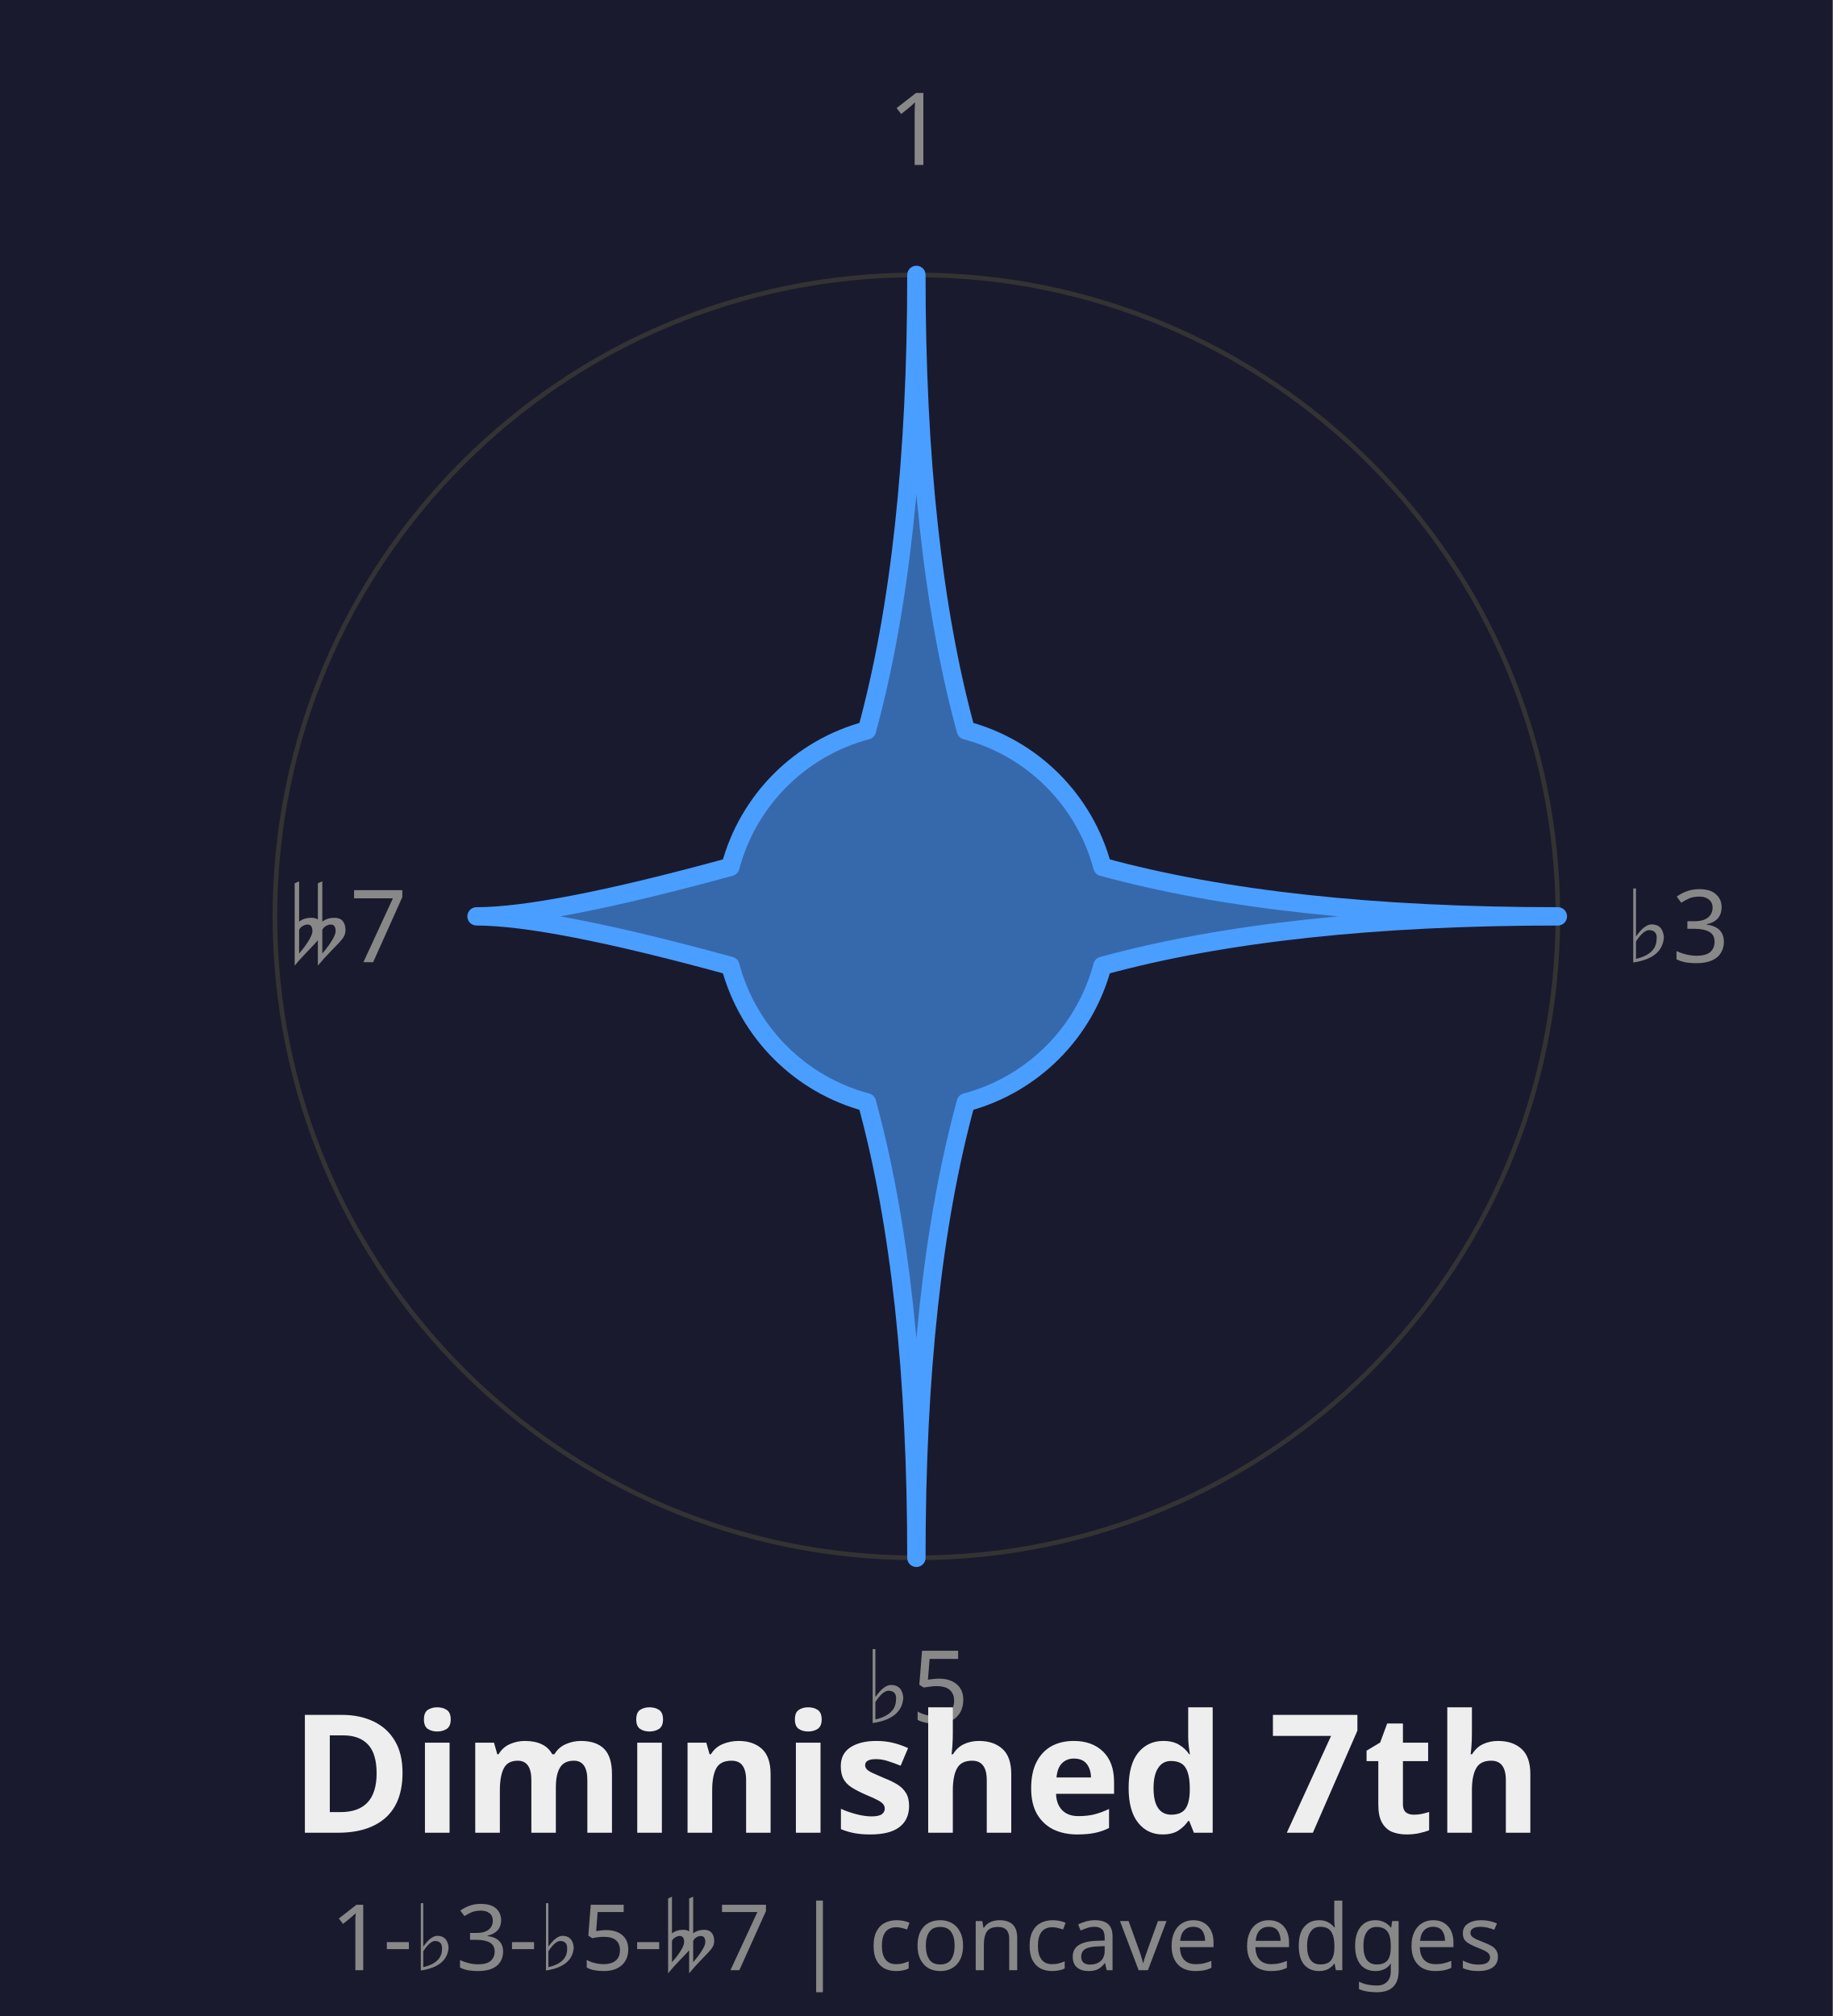
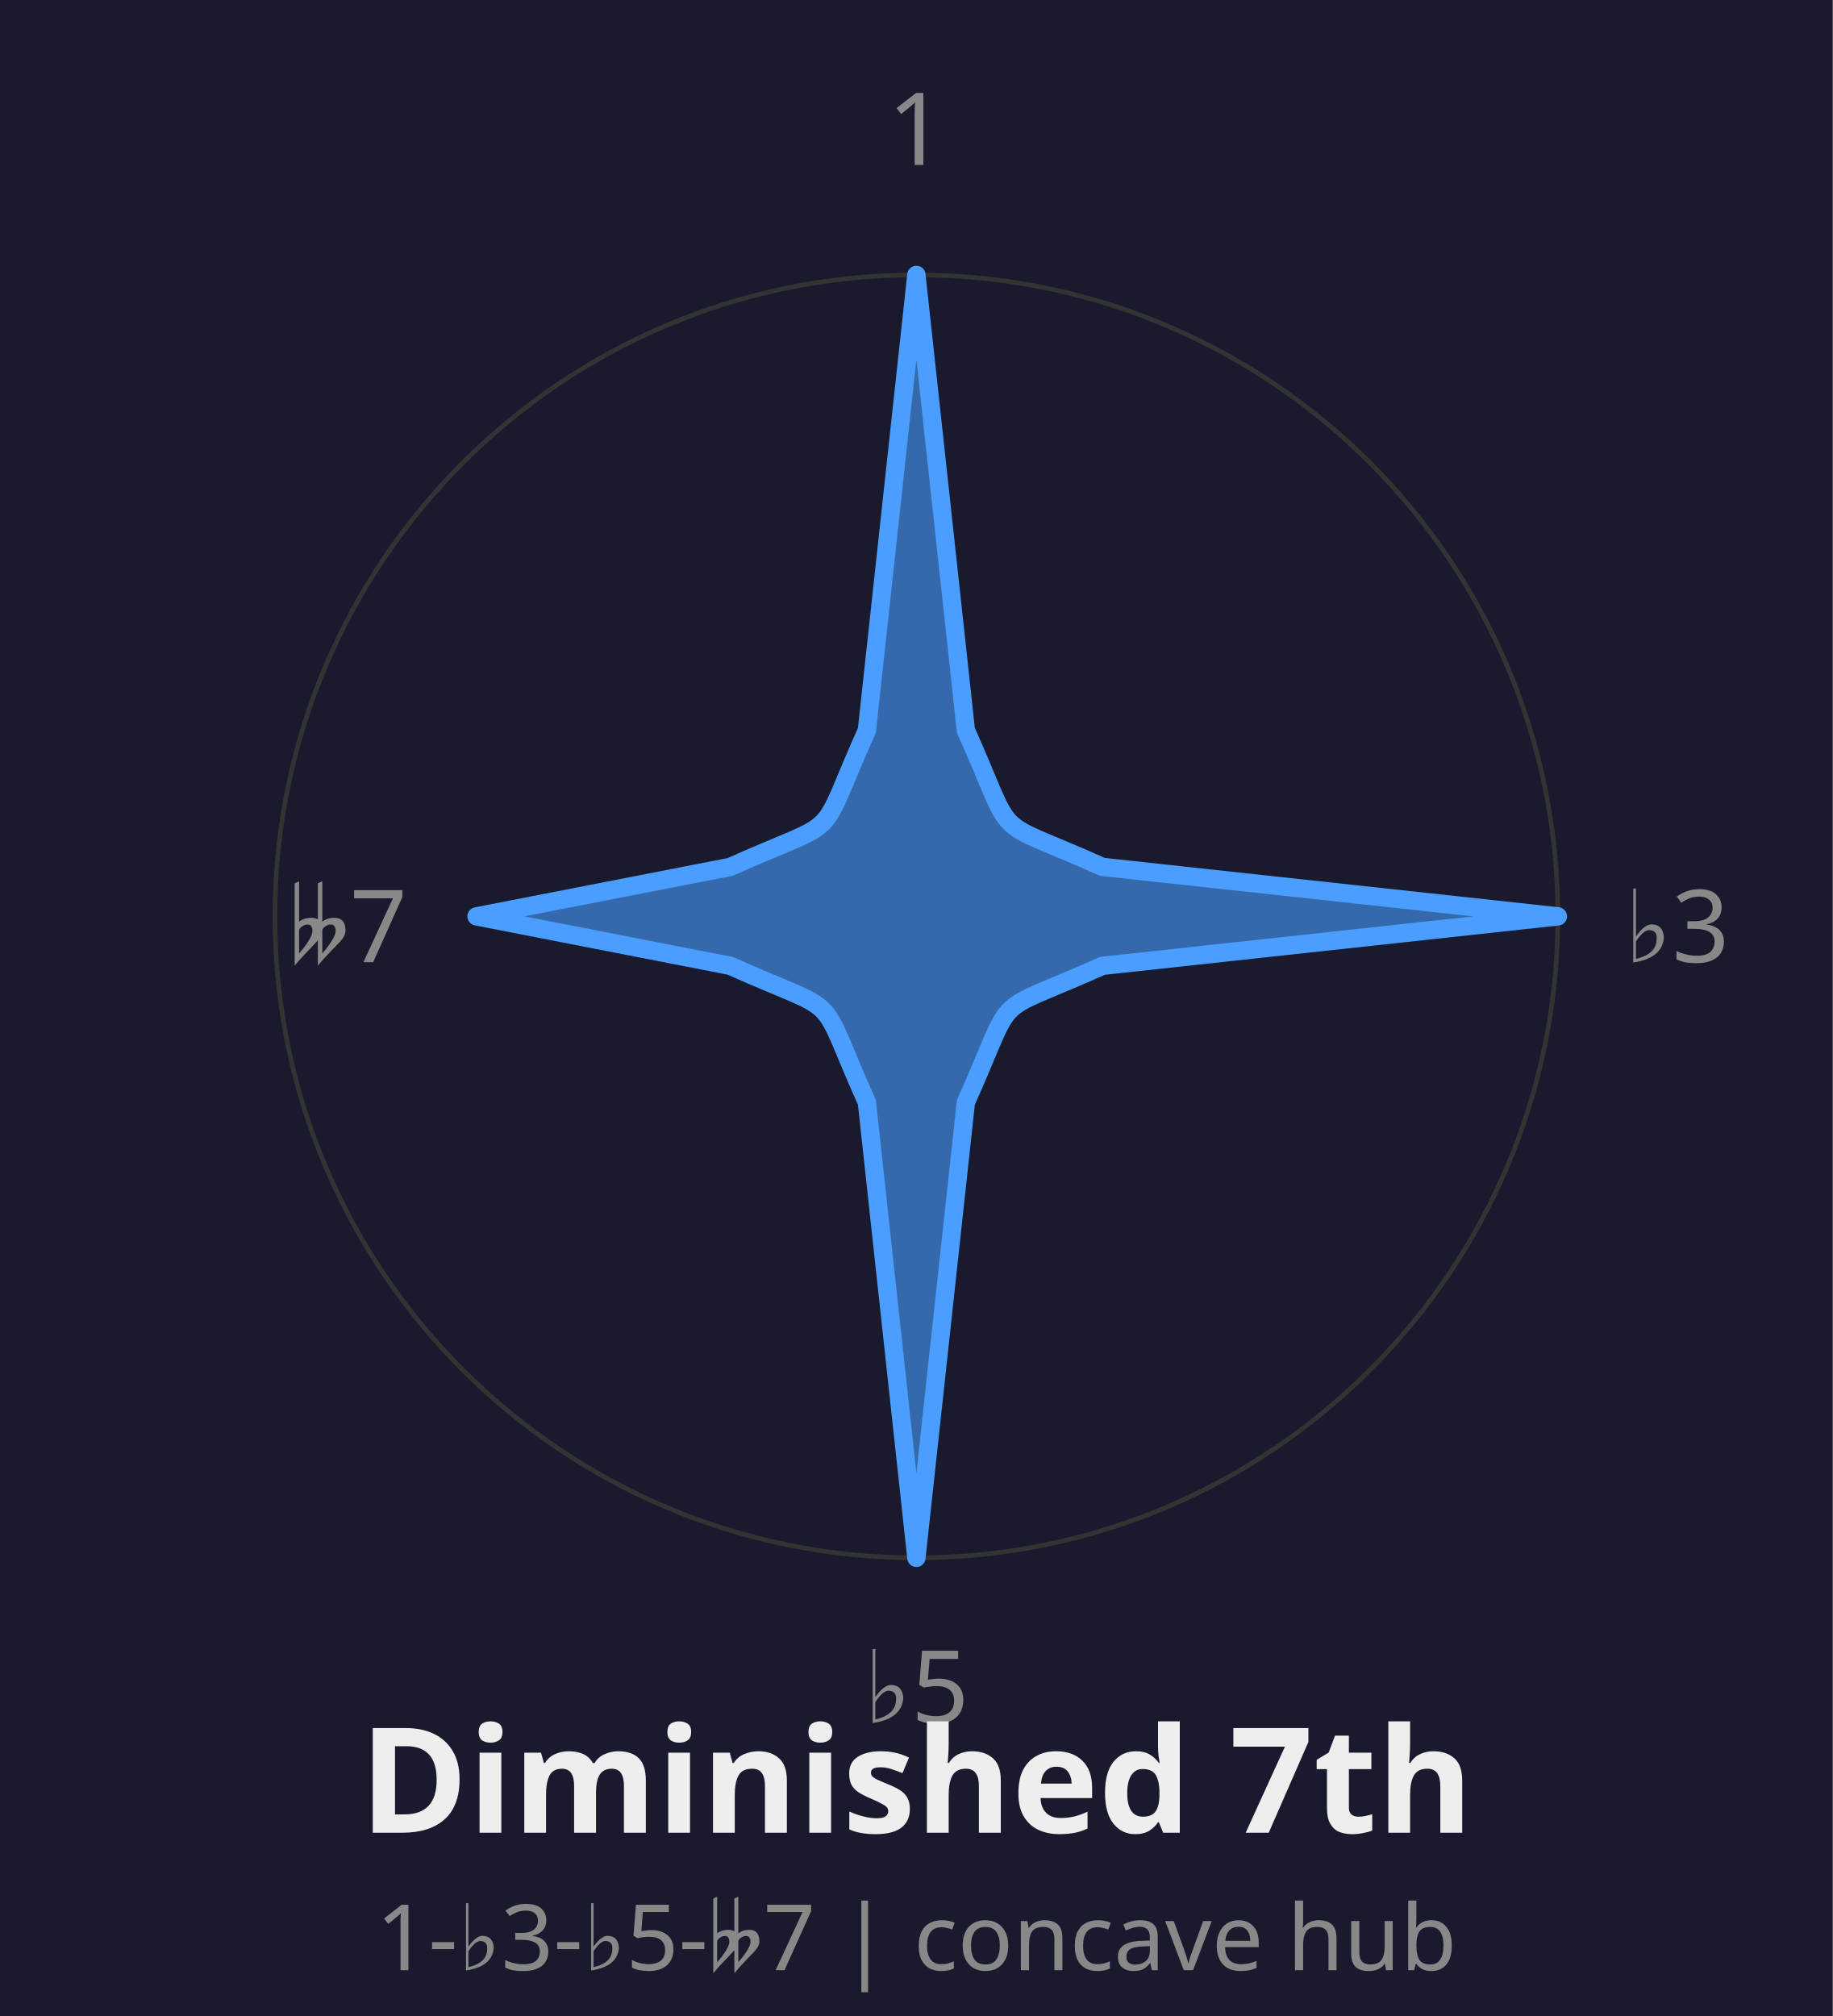
<svg xmlns="http://www.w3.org/2000/svg" width="200" height="220" viewBox="0 0 200 220">
  <rect width="200" height="220" fill="#1a1a2e" />
  <circle cx="100" cy="100" r="70" fill="none" stroke="#333" stroke-width="0.5" />
-   <path d="M 94.6 79.7            Q 100 60 100 30            Q 100 60 105.4 79.7            A 21 21 0 0 1 120.3 94.6            Q 140 100 170 100            Q 140 100 120.3 105.4            A 21 21 0 0 1 105.4 120.3            Q 100 140 100 170            Q 100 140 94.6 120.3            A 21 21 0 0 1 79.7 105.4            Q 60 100 52 100            Q 60 100 79.7 94.6            A 21 21 0 0 1 94.6 79.7 Z" fill="#4a9eff" fill-opacity="0.6" stroke="#4a9eff" stroke-width="2" stroke-linejoin="round" />
+   <path d="M 94.6 79.7            L 100 30            L 105.4 79.7            C 111.1 92.4 107.6 88.9 120.3 94.6            L 170 100            L 120.3 105.4            C 107.6 111.1 111.1 107.6 105.4 120.3            L 100 170            L 94.6 120.3            C 88.9 107.6 92.4 111.1 79.7 105.4            L 52 100            L 79.7 94.6            C 92.4 88.9 88.9 92.4 94.6 79.7 Z" fill="#4a9eff" fill-opacity="0.6" stroke="#4a9eff" stroke-width="2" stroke-linejoin="round" />
  <text x="100" y="18" text-anchor="middle" fill="#888" font-size="11" font-family="system-ui">1</text>
  <text x="183" y="105" text-anchor="middle" fill="#888" font-size="11" font-family="system-ui">♭3</text>
  <text x="100" y="188" text-anchor="middle" fill="#888" font-size="11" font-family="system-ui">♭5</text>
  <text x="38" y="105" text-anchor="middle" fill="#888" font-size="11" font-family="system-ui">𝄫7</text>
-   <text x="100" y="200" text-anchor="middle" fill="#eee" font-size="18" font-weight="bold" font-family="system-ui">Diminished 7th</text>
-   <text x="100" y="215" text-anchor="middle" fill="#888" font-size="10" font-family="system-ui">1-♭3-♭5-𝄫7 | concave edges</text>
+   <text x="100" y="200" text-anchor="middle" fill="#eee" font-size="16" font-weight="bold" font-family="system-ui">Diminished 7th</text>
+   <text x="100" y="215" text-anchor="middle" fill="#888" font-size="10" font-family="system-ui">1-♭3-♭5-𝄫7 | concave hub</text>
</svg>
